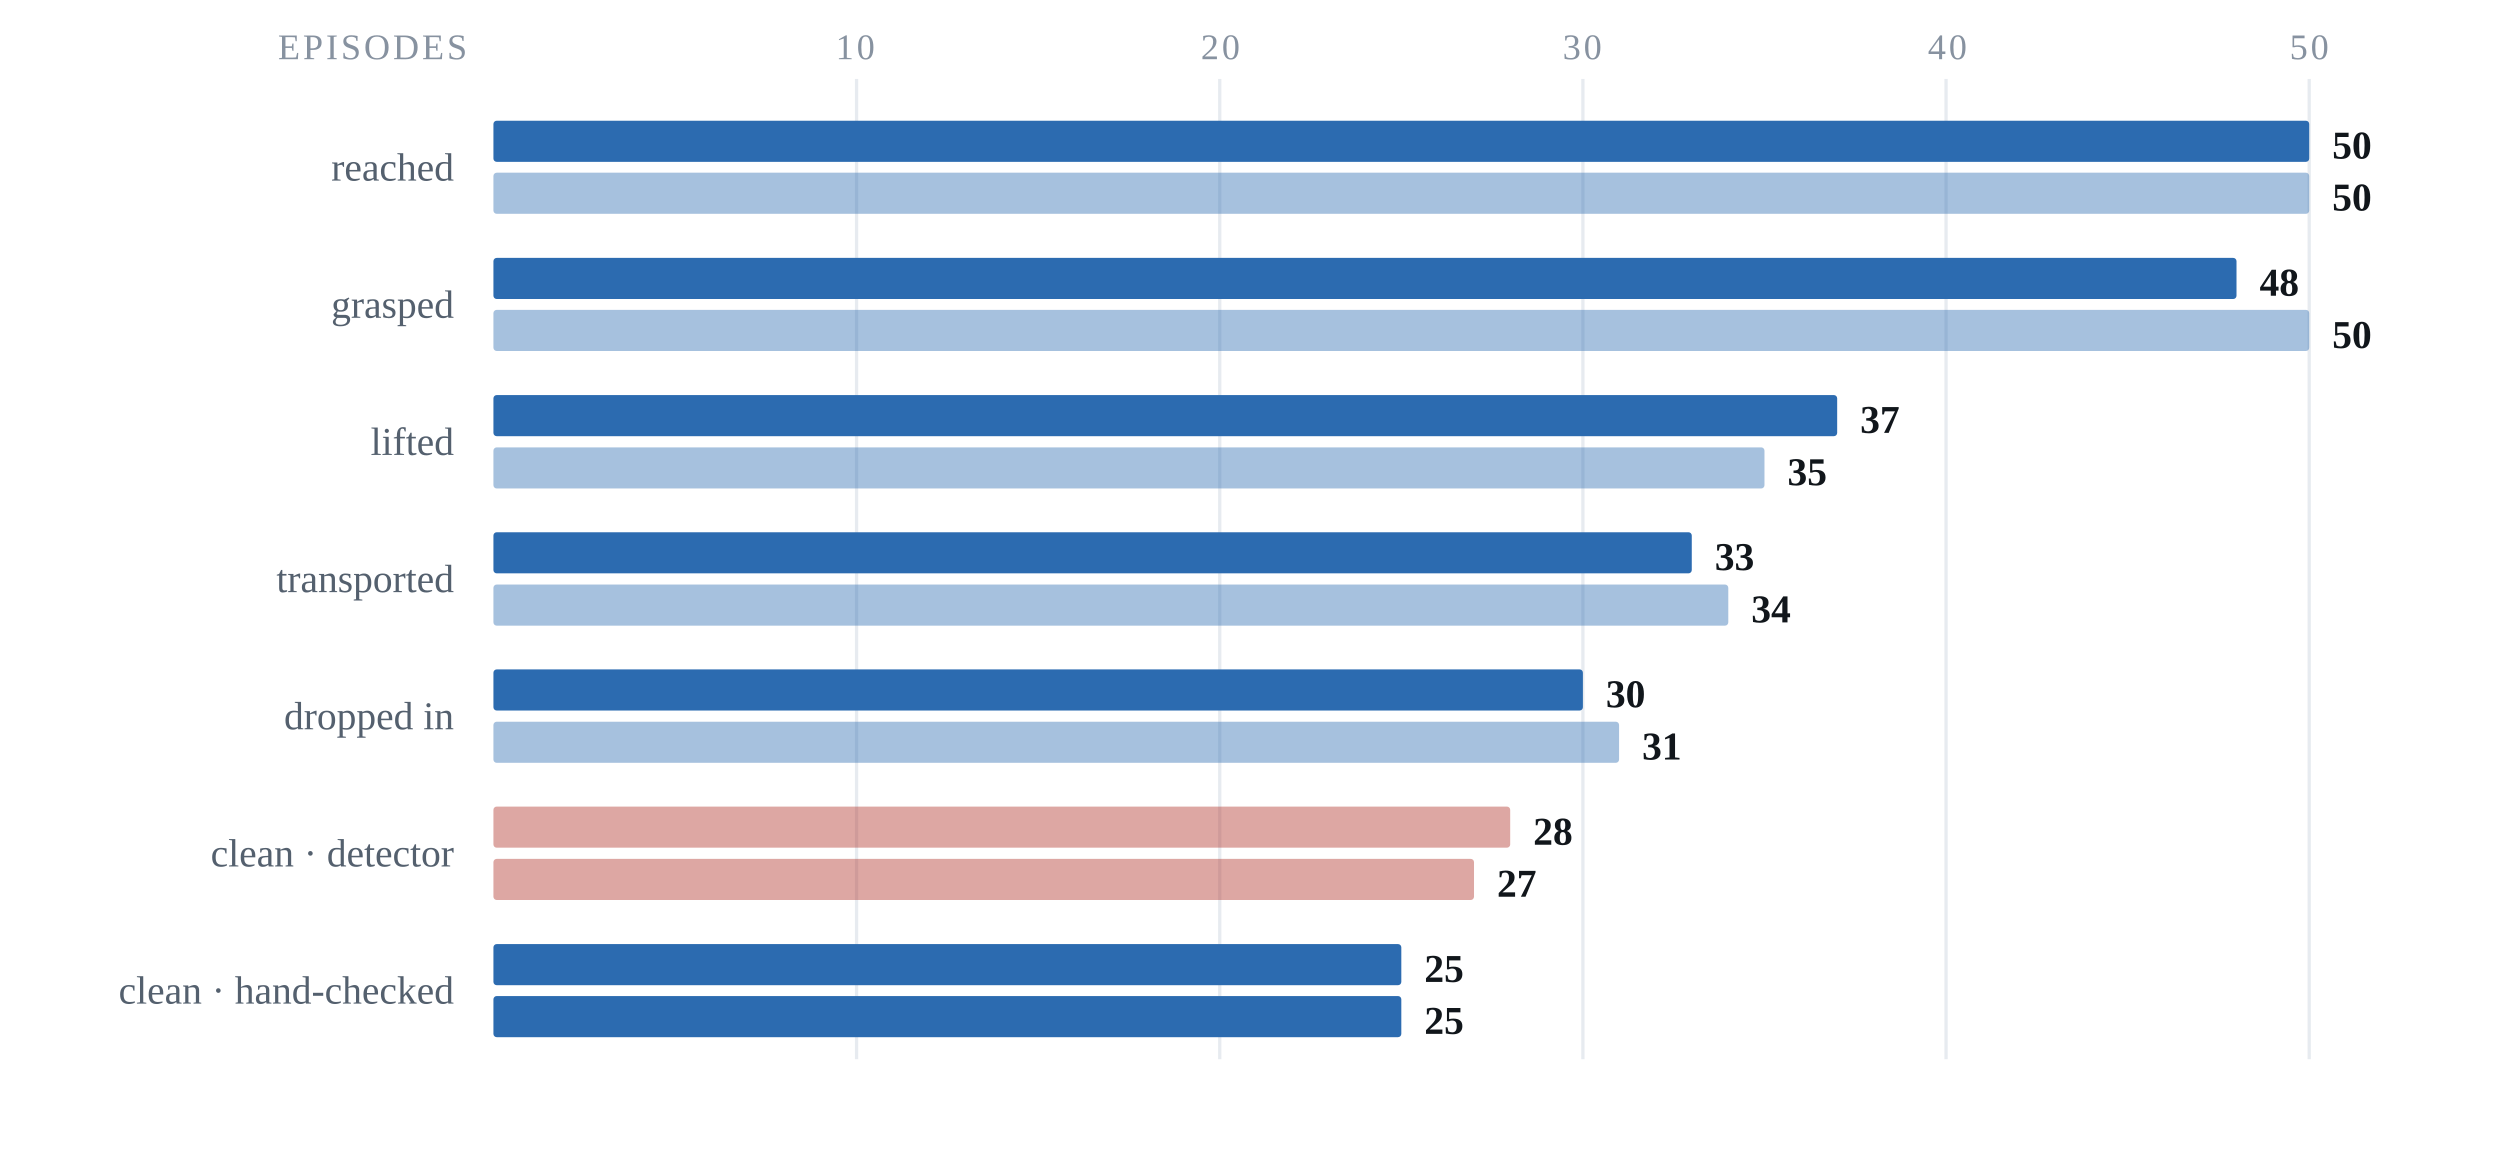
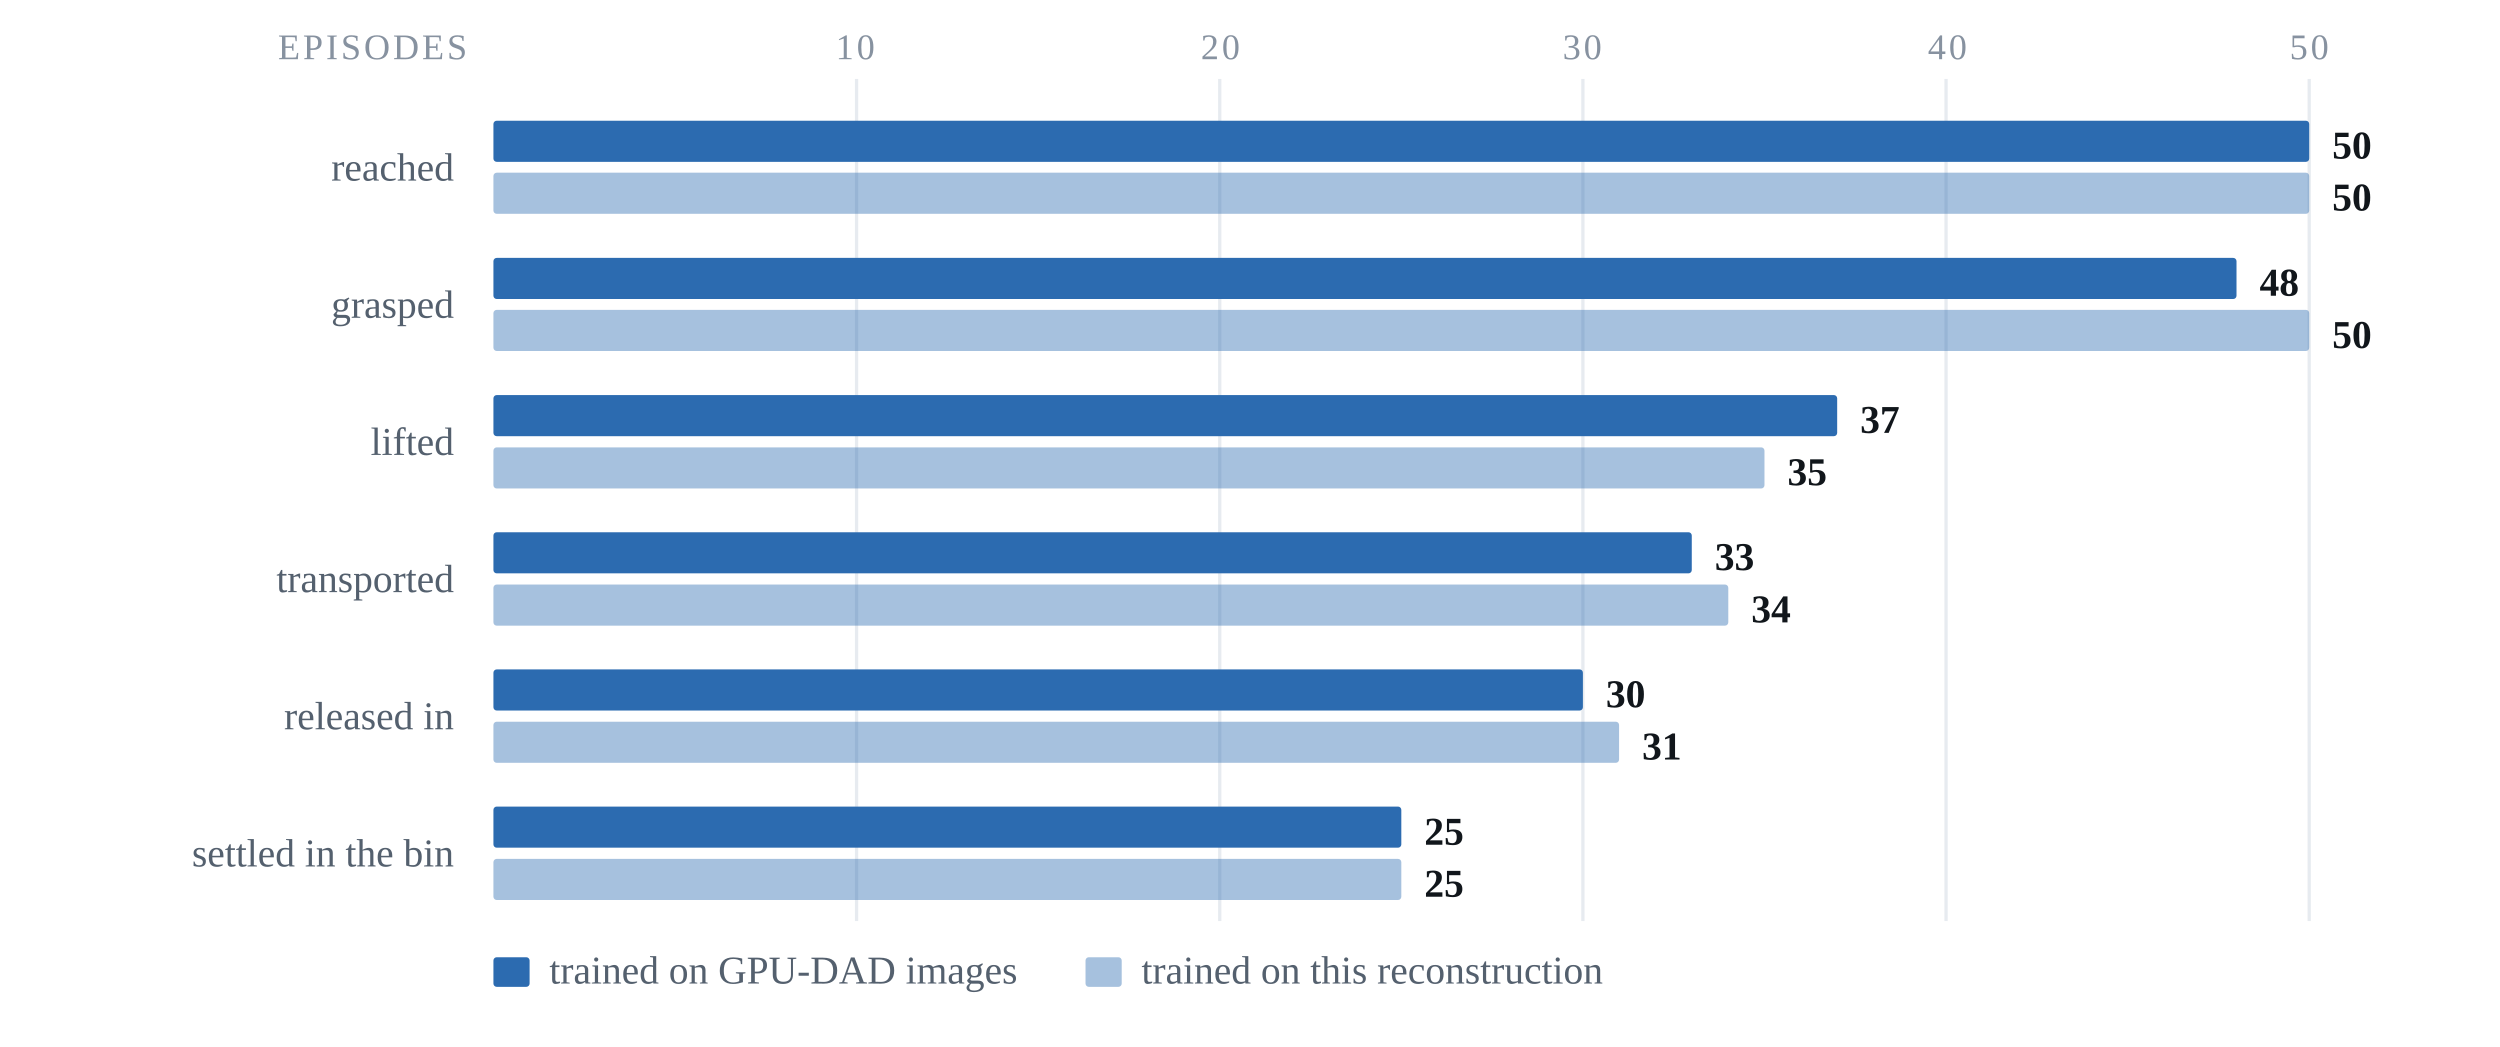
- <svg xmlns="http://www.w3.org/2000/svg" viewBox="0 0 760 352" role="img" aria-labelledby="fT fD" class="funnelsvg">
-   <style>.fs-lab{fill:#54606E;font-size:12px}.fs-val{fill:#11161B;font-size:12px;font-weight:600}.fs-key{fill:#8792A0;font-size:11px;letter-spacing:.08em}.fs-b{fill:#2C6BB0}.fs-s{fill:#2C6BB0;opacity:.42}.fs-det{fill:#AB2318;opacity:.4}.fs-fin{fill:#2C6BB0}.fs-grid{stroke:#E7EBF0;stroke-width:1}</style>
-   <line x1="260.4" y1="24" x2="260.4" y2="322" class="fs-grid" />
+ <svg xmlns="http://www.w3.org/2000/svg" viewBox="0 0 760 318" role="img" aria-labelledby="fT fD" class="funnelsvg">
+   <style>.fs-lab{fill:#54606E;font-size:12px}.fs-val{fill:#11161B;font-size:12px;font-weight:600}.fs-key{fill:#8792A0;font-size:11px;letter-spacing:.08em}.fs-b{fill:#2C6BB0}.fs-s{fill:#2C6BB0;opacity:.42}.fs-grid{stroke:#E7EBF0;stroke-width:1}</style>
+   <line x1="260.4" y1="24" x2="260.4" y2="280" class="fs-grid" />
  <text x="260" y="18" class="fs-key" text-anchor="middle">10</text>
-   <line x1="370.8" y1="24" x2="370.8" y2="322" class="fs-grid" />
+   <line x1="370.8" y1="24" x2="370.8" y2="280" class="fs-grid" />
  <text x="371" y="18" class="fs-key" text-anchor="middle">20</text>
-   <line x1="481.2" y1="24" x2="481.2" y2="322" class="fs-grid" />
+   <line x1="481.2" y1="24" x2="481.2" y2="280" class="fs-grid" />
  <text x="481" y="18" class="fs-key" text-anchor="middle">30</text>
-   <line x1="591.6" y1="24" x2="591.6" y2="322" class="fs-grid" />
+   <line x1="591.6" y1="24" x2="591.6" y2="280" class="fs-grid" />
  <text x="592" y="18" class="fs-key" text-anchor="middle">40</text>
-   <line x1="702.0" y1="24" x2="702.0" y2="322" class="fs-grid" />
+   <line x1="702.0" y1="24" x2="702.0" y2="280" class="fs-grid" />
  <text x="702" y="18" class="fs-key" text-anchor="middle">50</text>
  <text x="142" y="18" class="fs-key" text-anchor="end">EPISODES</text>
+   <rect x="150" y="291" width="11" height="9" class="fs-b" rx="1" />
+   <text x="167" y="299" class="fs-lab">trained on GPU-DAD images</text>
+   <rect x="330" y="291" width="11" height="9" class="fs-s" rx="1" />
+   <text x="347" y="299" class="fs-lab">trained on this reconstruction</text>
  <text x="138" y="54.9" class="fs-lab" text-anchor="end">reached</text>
  <rect x="150" y="36.7" width="552.0" height="12.5" class="fs-b" rx="1" />
  <rect x="150" y="52.5" width="552.0" height="12.5" class="fs-s" rx="1" />
  <text x="709.0" y="48.2" class="fs-val">50</text>
  <text x="709.0" y="64.0" class="fs-val">50</text>
  <text x="138" y="96.6" class="fs-lab" text-anchor="end">grasped</text>
  <rect x="150" y="78.4" width="529.9" height="12.5" class="fs-b" rx="1" />
  <rect x="150" y="94.2" width="552.0" height="12.5" class="fs-s" rx="1" />
  <text x="686.9" y="89.9" class="fs-val">48</text>
  <text x="709.0" y="105.8" class="fs-val">50</text>
  <text x="138" y="138.3" class="fs-lab" text-anchor="end">lifted</text>
  <rect x="150" y="120.1" width="408.5" height="12.5" class="fs-b" rx="1" />
  <rect x="150" y="136.0" width="386.4" height="12.5" class="fs-s" rx="1" />
  <text x="565.5" y="131.6" class="fs-val">37</text>
  <text x="543.4" y="147.5" class="fs-val">35</text>
  <text x="138" y="180.0" class="fs-lab" text-anchor="end">transported</text>
  <rect x="150" y="161.8" width="364.3" height="12.5" class="fs-b" rx="1" />
  <rect x="150" y="177.7" width="375.4" height="12.5" class="fs-s" rx="1" />
  <text x="521.3" y="173.3" class="fs-val">33</text>
  <text x="532.4" y="189.2" class="fs-val">34</text>
-   <text x="138" y="221.7" class="fs-lab" text-anchor="end">dropped in</text>
+   <text x="138" y="221.7" class="fs-lab" text-anchor="end">released in</text>
  <rect x="150" y="203.5" width="331.2" height="12.5" class="fs-b" rx="1" />
  <rect x="150" y="219.4" width="342.2" height="12.5" class="fs-s" rx="1" />
  <text x="488.2" y="215.0" class="fs-val">30</text>
  <text x="499.2" y="230.9" class="fs-val">31</text>
-   <text x="138" y="263.4" class="fs-lab" text-anchor="end">clean · detector</text>
-   <rect x="150" y="245.2" width="309.1" height="12.5" class="fs-det" rx="1" />
-   <rect x="150" y="261.1" width="298.1" height="12.5" class="fs-det" rx="1" />
-   <text x="466.1" y="256.8" class="fs-val">28</text>
-   <text x="455.1" y="272.6" class="fs-val">27</text>
-   <text x="138" y="305.1" class="fs-lab" text-anchor="end">clean · hand-checked</text>
-   <rect x="150" y="287.0" width="276.0" height="12.5" class="fs-fin" rx="1" />
-   <rect x="150" y="302.8" width="276.0" height="12.5" class="fs-fin" rx="1" />
-   <text x="433.0" y="298.5" class="fs-val">25</text>
-   <text x="433.0" y="314.3" class="fs-val">25</text>
+   <text x="138" y="263.4" class="fs-lab" text-anchor="end">settled in the bin</text>
+   <rect x="150" y="245.2" width="276.0" height="12.5" class="fs-b" rx="1" />
+   <rect x="150" y="261.1" width="276.0" height="12.5" class="fs-s" rx="1" />
+   <text x="433.0" y="256.8" class="fs-val">25</text>
+   <text x="433.0" y="272.6" class="fs-val">25</text>
</svg>
